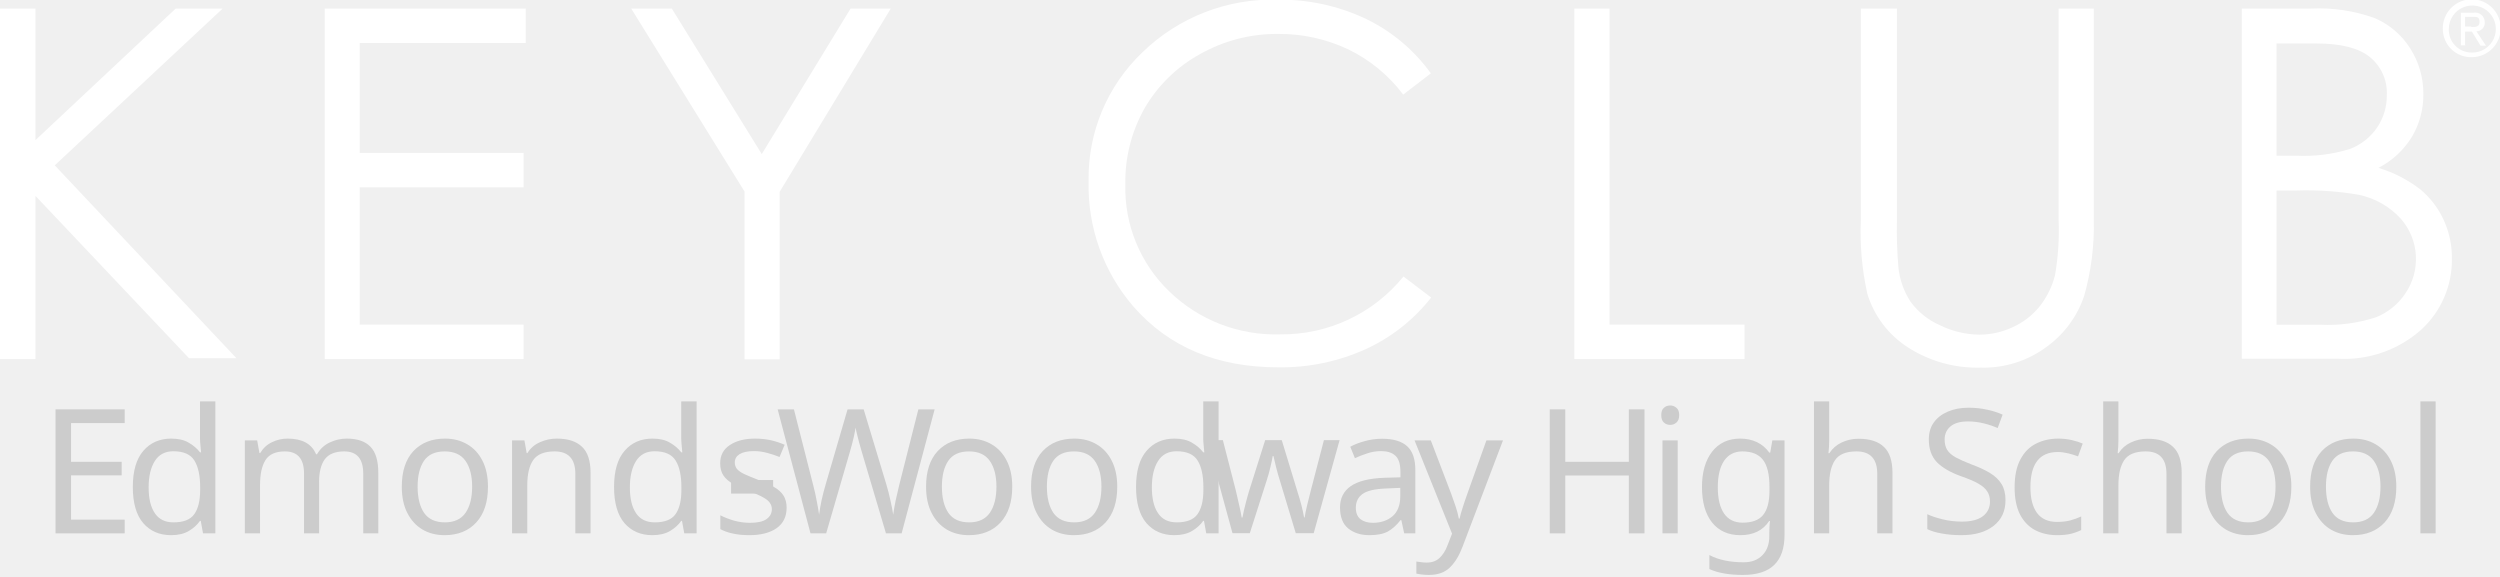
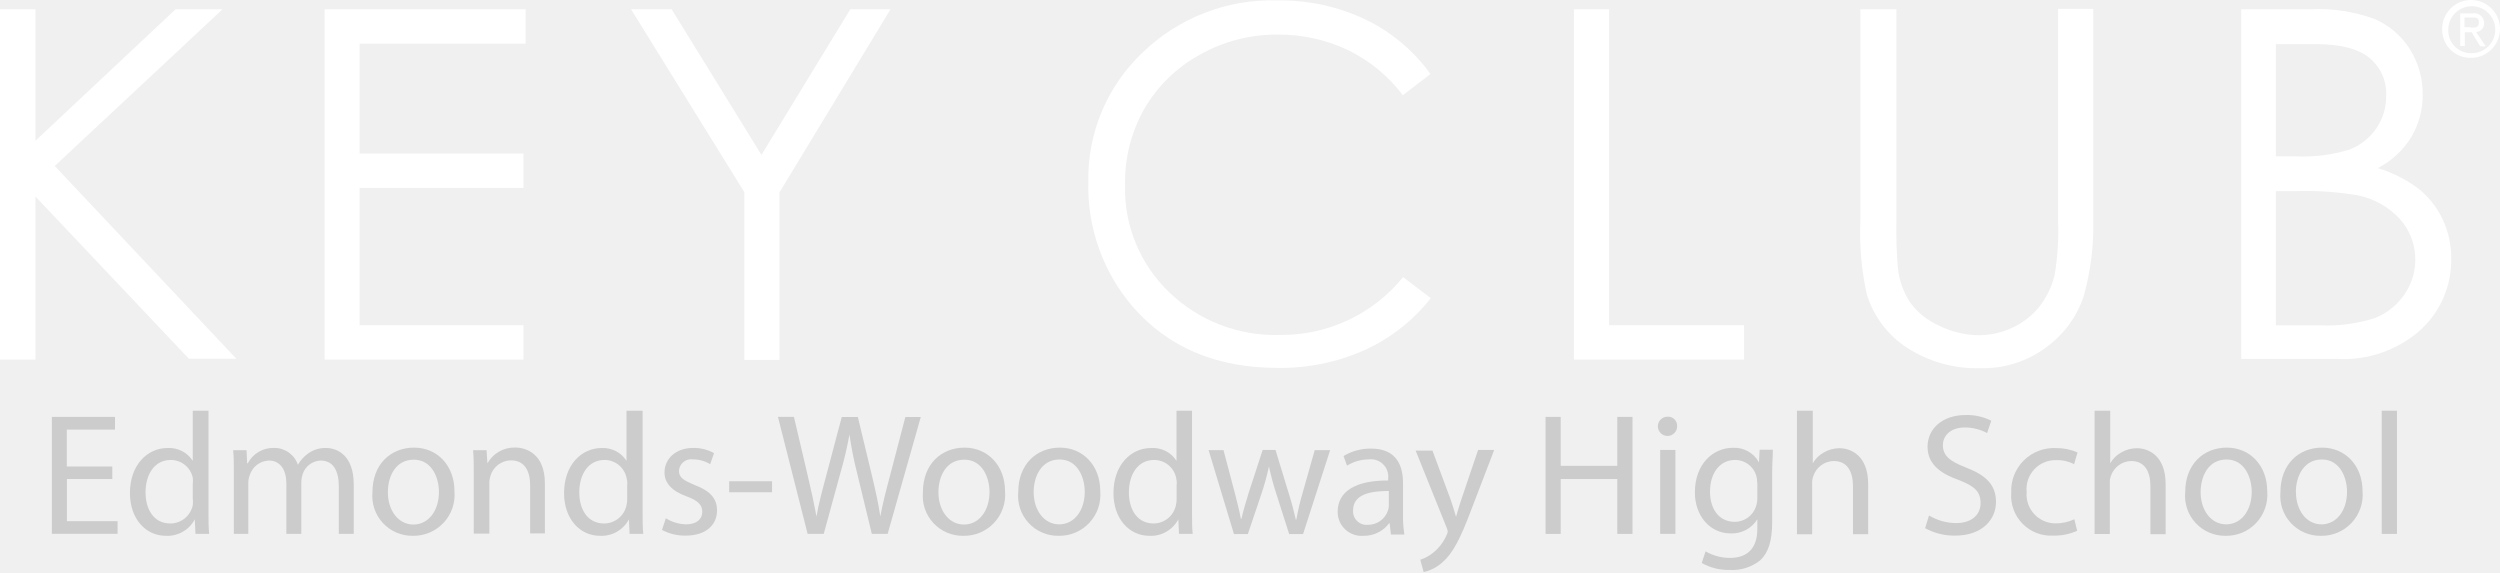
- <svg xmlns="http://www.w3.org/2000/svg" id="Layer_1" data-name="Layer 1" viewBox="0 0 259.3 59.82">
+ <svg xmlns="http://www.w3.org/2000/svg" id="Layer_1" data-name="Layer 1" viewBox="0 0 259.37 59.37">
  <defs>
-     <style>.cls-1{fill:#fff;}.cls-2{font-size:18px;fill:#ccc;font-family:Myriad Pro;}</style>
+     <style>.cls-1{fill:#fff;}.cls-2{isolation:isolate;}.cls-3{fill:#ccc;}</style>
  </defs>
-   <path class="cls-1" d="M53.32,155.74H57v13.64l14.54-13.64h4.87L59,172l18.84,20H72.92L57,175.17v16.92H53.32V155.74Z" transform="translate(-53.32 -154.85)" />
-   <path class="cls-1" d="M87,155.74h20.85v3.57H90.63v11.4h17v3.57h-17v14.24h17v3.57H87V155.74Z" transform="translate(-53.32 -154.85)" />
-   <path class="cls-1" d="M118.79,155.74H123l9.33,15.09,9.21-15.09h4.17l-11.52,19v17.38h-3.65V174.71Z" transform="translate(-53.32 -154.85)" />
-   <path class="cls-1" d="M201.73,162.46l-2.87,2.2a15.69,15.69,0,0,0-5.7-4.69,16.66,16.66,0,0,0-7.31-1.6,16.15,16.15,0,0,0-8.06,2.09,15,15,0,0,0-5.75,5.61,15.5,15.5,0,0,0-2,7.92,14.86,14.86,0,0,0,4.56,11.09,15.82,15.82,0,0,0,11.51,4.45,16.21,16.21,0,0,0,12.78-6l2.87,2.18a18.3,18.3,0,0,1-6.78,5.35,21.3,21.3,0,0,1-9.08,1.89q-9.54,0-15.05-6.34a19.13,19.13,0,0,1-4.62-12.93,18,18,0,0,1,5.6-13.42,19.31,19.31,0,0,1,14-5.44,20.69,20.69,0,0,1,9.19,2A17.83,17.83,0,0,1,201.73,162.46Z" transform="translate(-53.32 -154.85)" />
-   <path class="cls-1" d="M216.61,155.74h3.65v32.78h14v3.57H216.61V155.74Z" transform="translate(-53.32 -154.85)" />
-   <path class="cls-1" d="M246.42,155.74h3.65v21.94a45.14,45.14,0,0,0,.15,4.87,8,8,0,0,0,1.26,3.59,7.44,7.44,0,0,0,3,2.42,9.54,9.54,0,0,0,4.13,1,8.13,8.13,0,0,0,3.46-.77,7.7,7.7,0,0,0,2.77-2.12,8.67,8.67,0,0,0,1.63-3.29,27.2,27.2,0,0,0,.37-5.68V155.74h3.65v21.93a26.7,26.7,0,0,1-1,7.87,10.71,10.71,0,0,1-3.81,5.22,10.93,10.93,0,0,1-6.92,2.22,13.27,13.27,0,0,1-7.55-2.1,10.11,10.11,0,0,1-4.21-5.56,29.33,29.33,0,0,1-.67-7.66V155.74Z" transform="translate(-53.32 -154.85)" />
-   <path class="cls-1" d="M285.87,155.74H293a17,17,0,0,1,6.65,1,8.14,8.14,0,0,1,3.67,3.15,8.65,8.65,0,0,1,1.35,4.72,8.47,8.47,0,0,1-1.18,4.42,8.76,8.76,0,0,1-3.48,3.23,13.52,13.52,0,0,1,4.38,2.26,9.07,9.07,0,0,1,2.39,3.14,9.38,9.38,0,0,1,.85,4,9.79,9.79,0,0,1-3.2,7.4,12,12,0,0,1-8.59,3h-10V155.74Zm3.57,3.57V171h2.07a16.15,16.15,0,0,0,5.55-.7,6,6,0,0,0,2.82-2.23,5.86,5.86,0,0,0,1-3.37,4.78,4.78,0,0,0-1.74-3.92q-1.74-1.42-5.54-1.42h-4.2Zm0,15.3v13.92h4.5a16.15,16.15,0,0,0,5.84-.78,6.62,6.62,0,0,0,3-2.43,6.34,6.34,0,0,0-.46-7.8,8.16,8.16,0,0,0-4.36-2.47,31.68,31.68,0,0,0-6.44-.44h-2Z" transform="translate(-53.32 -154.85)" />
-   <path class="cls-1" d="M306.69,157.85a3,3,0,1,1,3,2.93A2.92,2.92,0,0,1,306.69,157.85Zm3,2.45a2.44,2.44,0,1,0-2.38-2.45A2.36,2.36,0,0,0,309.67,160.3Zm-0.62-.75h-0.51v-3.38h1.29a1,1,0,0,1,1.19,1,0.88,0.88,0,0,1-.87.93l1,1.49h-0.57l-0.89-1.46H309v1.46Zm0.61-1.9c0.43,0,.82,0,0.82-0.55s-0.38-.5-0.74-0.5H309v1h0.61Z" transform="translate(-53.32 -154.85)" />
-   <text class="cls-2" transform="translate(4.01 55.32)">E<tspan x="8.78" y="0">dmonds</tspan>
-     <tspan x="71.1" y="0">-</tspan>
-     <tspan x="76.43" y="0">W</tspan>
-     <tspan x="91.06" y="0">ood</tspan>
-     <tspan x="120.98" y="0">w</tspan>
-     <tspan x="134.15" y="0">a</tspan>
-     <tspan x="142.69" y="0">y </tspan>
-     <tspan x="154.98" y="0">H</tspan>
-     <tspan x="166.89" y="0">igh </tspan>
-     <tspan x="194.97" y="0">S</tspan>
-     <tspan x="203.96" y="0">chool</tspan>
-   </text>
+   <path class="cls-1" d="M0,0.89H3.68V14.53L18.22,0.89h4.87L5.68,17.15l18.84,20H19.6L3.68,20.32V37.24H0V0.89Z" transform="translate(0 0.07)" />
+   <path class="cls-1" d="M33.68,0.89H54.53V4.46H37.31v11.4h17v3.57h-17V33.67h17v3.57H33.68V0.89Z" transform="translate(0 0.07)" />
+   <path class="cls-1" d="M65.47,0.89h4.21L79,16,88.22,0.89h4.17l-11.52,19V37.27H77.22V19.86Z" transform="translate(0 0.07)" />
+   <path class="cls-1" d="M148.41,7.61l-2.87,2.2a15.69,15.69,0,0,0-5.7-4.69,16.66,16.66,0,0,0-7.31-1.6,16.15,16.15,0,0,0-8.06,2.09,15,15,0,0,0-5.75,5.61,15.5,15.5,0,0,0-2,7.92,14.86,14.86,0,0,0,4.56,11.09,15.82,15.82,0,0,0,11.51,4.45,16.21,16.21,0,0,0,12.78-6l2.87,2.18a18.3,18.3,0,0,1-6.78,5.35,21.3,21.3,0,0,1-9.08,1.89q-9.54,0-15.05-6.34a19.13,19.13,0,0,1-4.62-12.93,18,18,0,0,1,5.6-13.42,19.31,19.31,0,0,1,14-5.44,20.69,20.69,0,0,1,9.19,2A17.83,17.83,0,0,1,148.41,7.61Z" transform="translate(0 0.07)" />
+   <path class="cls-1" d="M163.29,0.89h3.65V33.67h14v3.57H163.29V0.89Z" transform="translate(0 0.07)" />
+   <path class="cls-1" d="M193.1,0.89h3.65V22.83a45.14,45.14,0,0,0,.15,4.87,8,8,0,0,0,1.26,3.59,7.44,7.44,0,0,0,3,2.42,9.54,9.54,0,0,0,4.13,1,8.13,8.13,0,0,0,3.46-.77,7.7,7.7,0,0,0,2.77-2.12,8.67,8.67,0,0,0,1.63-3.29,27.2,27.2,0,0,0,.37-5.68v-22h3.65V22.82a26.7,26.7,0,0,1-1,7.87,10.71,10.71,0,0,1-3.81,5.22,10.93,10.93,0,0,1-6.92,2.22,13.27,13.27,0,0,1-7.55-2.1,10.11,10.11,0,0,1-4.21-5.56,29.33,29.33,0,0,1-.67-7.66V0.89h0.09Z" transform="translate(0 0.07)" />
+   <path class="cls-1" d="M232.55,0.89h7.13a17,17,0,0,1,6.65,1A8.14,8.14,0,0,1,250,5a8.65,8.65,0,0,1,1.35,4.72,8.47,8.47,0,0,1-1.18,4.42,8.76,8.76,0,0,1-3.48,3.23,13.52,13.52,0,0,1,4.38,2.26,9.07,9.07,0,0,1,2.39,3.14,9.38,9.38,0,0,1,.85,4,9.79,9.79,0,0,1-3.2,7.4,12,12,0,0,1-8.59,3h-10V0.89h0Zm3.57,3.57V16.15h2.07a16.15,16.15,0,0,0,5.55-.7,6,6,0,0,0,2.82-2.23,5.86,5.86,0,0,0,1-3.37,4.78,4.78,0,0,0-1.74-3.92q-1.74-1.42-5.54-1.42h-4.2Zm0,15.3V33.68h4.5a16.15,16.15,0,0,0,5.84-.78,6.62,6.62,0,0,0,3-2.43,6.34,6.34,0,0,0-.46-7.8,8.16,8.16,0,0,0-4.36-2.47,31.68,31.68,0,0,0-6.44-.44h-2.08Z" transform="translate(0 0.07)" />
+   <path class="cls-1" d="M253.37,3a3,3,0,1,1,3.07,2.93h-0.07a2.92,2.92,0,0,1-3-2.84S253.37,3,253.37,3Zm3,2.45A2.44,2.44,0,1,0,254,3V3a2.36,2.36,0,0,0,2.27,2.45h0.11Zm-0.62-.75h-0.51V1.32h1.29a1,1,0,0,1,1.19,1,0.88,0.88,0,0,1-.83.93h0l1,1.49h-0.57l-0.89-1.46h-0.71V4.74Zm0.61-1.9c0.43,0,.82,0,0.82-0.55s-0.38-.5-0.74-0.5h-0.76v1h0.61Z" transform="translate(0 0.07)" />
+   <g class="cls-2">
+     <g class="cls-2">
+       <path class="cls-3" d="M11.66,49.63H6.94V54H12.2v1.31H5.38V43.18h6.55V44.5h-5v3.83h4.72v1.3Z" transform="translate(0 0.07)" />
+     </g>
+     <g class="cls-2">
+       <path class="cls-3" d="M21.63,42.54V53.07c0,0.77,0,1.66.07,2.25H20.28l-0.07-1.51h0a3.22,3.22,0,0,1-3,1.71c-2.11,0-3.73-1.78-3.73-4.43,0-2.9,1.78-4.68,3.91-4.68A2.91,2.91,0,0,1,20,47.74h0v-5.2h1.58ZM20,50.15A2.79,2.79,0,0,0,20,49.49a2.33,2.33,0,0,0-2.29-1.84c-1.64,0-2.61,1.44-2.61,3.37,0,1.76.86,3.22,2.57,3.22A2.38,2.38,0,0,0,20,52.35,2.75,2.75,0,0,0,20,51.67V50.15Z" transform="translate(0 0.07)" />
+       <path class="cls-3" d="M24.26,49c0-.9,0-1.64-0.07-2.36h1.39L25.64,48H25.7a3,3,0,0,1,2.74-1.6,2.58,2.58,0,0,1,2.47,1.75h0a3.59,3.59,0,0,1,1-1.13,3,3,0,0,1,1.93-.61c1.15,0,2.86.76,2.86,3.78v5.13H35.15V50.39c0-1.67-.61-2.68-1.89-2.68a2.05,2.05,0,0,0-1.87,1.44,2.61,2.61,0,0,0-.13.79v5.38H29.71V50.1c0-1.39-.61-2.39-1.82-2.39a2.17,2.17,0,0,0-2,1.58,2.19,2.19,0,0,0-.13.77v5.26H24.26V49Z" transform="translate(0 0.07)" />
+       <path class="cls-3" d="M47.15,50.89a4.26,4.26,0,0,1-4.34,4.63A4.14,4.14,0,0,1,38.64,51c0-2.92,1.91-4.63,4.32-4.63S47.15,48.23,47.15,50.89ZM40.24,51c0,1.91,1.1,3.35,2.65,3.35s2.65-1.42,2.65-3.38c0-1.48-.74-3.35-2.61-3.35S40.24,49.32,40.24,51Z" transform="translate(0 0.07)" />
+       <path class="cls-3" d="M49.15,49c0-.9,0-1.64-0.07-2.36h1.4L50.57,48h0a3.2,3.2,0,0,1,2.88-1.64c1.21,0,3.08.72,3.08,3.71v5.2H55v-5c0-1.4-.52-2.58-2-2.58a2.25,2.25,0,0,0-2.12,1.62,2.28,2.28,0,0,0-.11.74v5.24H49.15V49Z" transform="translate(0 0.07)" />
+       <path class="cls-3" d="M66.67,42.54V53.07c0,0.77,0,1.66.07,2.25H65.32l-0.07-1.51h0a3.22,3.22,0,0,1-3,1.71c-2.11,0-3.73-1.78-3.73-4.43,0-2.9,1.78-4.68,3.91-4.68A2.91,2.91,0,0,1,65,47.74h0v-5.2h1.58Zm-1.58,7.62A2.79,2.79,0,0,0,65,49.49a2.33,2.33,0,0,0-2.29-1.84c-1.64,0-2.61,1.44-2.61,3.37,0,1.76.86,3.22,2.57,3.22A2.38,2.38,0,0,0,65,52.35a2.75,2.75,0,0,0,.07-0.68V50.15Z" transform="translate(0 0.07)" />
+       <path class="cls-3" d="M69.08,53.7a4.16,4.16,0,0,0,2.09.63c1.15,0,1.69-.58,1.69-1.3s-0.45-1.17-1.62-1.6c-1.57-.56-2.3-1.42-2.3-2.47,0-1.41,1.13-2.56,3-2.56a4.35,4.35,0,0,1,2.14.54l-0.4,1.15a3.38,3.38,0,0,0-1.78-.5,1.27,1.27,0,0,0-1.46,1.19c0,0.72.52,1,1.66,1.48,1.51,0.58,2.29,1.33,2.29,2.63,0,1.53-1.19,2.61-3.26,2.61a5,5,0,0,1-2.45-.59Z" transform="translate(0 0.07)" />
+     </g>
+     <g class="cls-2">
+       <path class="cls-3" d="M80.1,49.86V51H75.65V49.86H80.1Z" transform="translate(0 0.07)" />
+     </g>
+     <g class="cls-2">
+       <path class="cls-3" d="M83.79,55.32L80.71,43.18h1.66l1.44,6.14c0.36,1.51.68,3,.9,4.2h0c0.2-1.21.58-2.65,1-4.21l1.62-6.12H89l1.48,6.16c0.34,1.44.67,2.88,0.85,4.16h0c0.25-1.33.59-2.68,1-4.2l1.6-6.12h1.6L92.09,55.32H90.45L88.92,49a36.55,36.55,0,0,1-.79-4h0a37.92,37.92,0,0,1-.94,4l-1.73,6.32H83.79Z" transform="translate(0 0.07)" />
+     </g>
+     <g class="cls-2">
+       <path class="cls-3" d="M104.27,50.89a4.26,4.26,0,0,1-4.34,4.63A4.14,4.14,0,0,1,95.75,51c0-2.92,1.91-4.63,4.32-4.63S104.27,48.23,104.27,50.89ZM97.36,51c0,1.91,1.1,3.35,2.65,3.35s2.65-1.42,2.65-3.38c0-1.48-.74-3.35-2.61-3.35S97.36,49.32,97.36,51Z" transform="translate(0 0.07)" />
+       <path class="cls-3" d="M114.15,50.89a4.26,4.26,0,0,1-4.34,4.63A4.14,4.14,0,0,1,105.64,51c0-2.92,1.91-4.63,4.32-4.63S114.15,48.23,114.15,50.89Zm-6.91.09c0,1.91,1.1,3.35,2.65,3.35s2.65-1.42,2.65-3.38c0-1.48-.74-3.35-2.61-3.35S107.24,49.32,107.24,51Z" transform="translate(0 0.07)" />
+       <path class="cls-3" d="M123.67,42.54V53.07c0,0.77,0,1.66.07,2.25h-1.42l-0.07-1.51h0a3.22,3.22,0,0,1-3,1.71c-2.11,0-3.73-1.78-3.73-4.43,0-2.9,1.78-4.68,3.91-4.68a2.91,2.91,0,0,1,2.63,1.33h0v-5.2h1.58Zm-1.58,7.62a2.79,2.79,0,0,0-.07-0.67,2.33,2.33,0,0,0-2.29-1.84c-1.64,0-2.61,1.44-2.61,3.37,0,1.76.86,3.22,2.57,3.22A2.38,2.38,0,0,0,122,52.35a2.75,2.75,0,0,0,.07-0.68V50.15Z" transform="translate(0 0.07)" />
+     </g>
+     <g class="cls-2">
+       <path class="cls-3" d="M126.93,46.61L128.09,51c0.25,1,.49,1.87.65,2.77h0.05c0.2-.88.49-1.82,0.77-2.75L131,46.61h1.33L133.67,51c0.32,1,.58,2,0.77,2.84h0.05a26.1,26.1,0,0,1,.67-2.83l1.24-4.38H138l-2.81,8.71h-1.44l-1.33-4.16a28.86,28.86,0,0,1-.77-2.86h0a25.75,25.75,0,0,1-.79,2.88l-1.4,4.14h-1.44l-2.63-8.71h1.62Z" transform="translate(0 0.07)" />
+     </g>
+     <g class="cls-2">
+       <path class="cls-3" d="M144.3,55.32l-0.13-1.1h-0.05a3.25,3.25,0,0,1-2.67,1.3,2.48,2.48,0,0,1-2.67-2.5c0-2.11,1.87-3.26,5.24-3.24V49.59a1.8,1.8,0,0,0-2-2,4.34,4.34,0,0,0-2.27.65l-0.36-1a5.41,5.41,0,0,1,2.86-.77c2.67,0,3.31,1.82,3.31,3.57v3.26a12.22,12.22,0,0,0,.14,2.09H144.3Zm-0.23-4.45c-1.73,0-3.69.27-3.69,2a1.4,1.4,0,0,0,1.49,1.51A2.17,2.17,0,0,0,144,52.89a1.66,1.66,0,0,0,.09-0.5V50.87Z" transform="translate(0 0.07)" />
+     </g>
+     <g class="cls-2">
+       <path class="cls-3" d="M148.59,46.61l1.91,5.15c0.2,0.58.41,1.26,0.56,1.78h0c0.16-.52.34-1.19,0.56-1.82l1.73-5.11h1.67l-2.38,6.21c-1.13,3-1.91,4.52-3,5.46a4.3,4.3,0,0,1-1.94,1L147.35,58a4.2,4.2,0,0,0,1.39-.77,4.81,4.81,0,0,0,1.33-1.76,1.15,1.15,0,0,0,.13-0.38,1.38,1.38,0,0,0-.11-0.41l-3.22-8h1.73Z" transform="translate(0 0.07)" />
+     </g>
+     <g class="cls-2">
+       <path class="cls-3" d="M161.92,43.18v5.08h5.87V43.18h1.58V55.32h-1.58V49.63h-5.87v5.69h-1.57V43.18h1.57Z" transform="translate(0 0.07)" />
+     </g>
+     <g class="cls-2">
+       <path class="cls-3" d="M174,44.16a1,1,0,0,1-2,0,1,1,0,0,1,1-1A0.94,0.94,0,0,1,174,44.16Zm-1.76,11.16V46.61h1.58v8.71h-1.58Z" transform="translate(0 0.07)" />
+       <path class="cls-3" d="M183.93,46.61c0,0.63-.07,1.33-0.07,2.39v5.06c0,2-.4,3.22-1.24,4a4.62,4.62,0,0,1-3.17,1,5.63,5.63,0,0,1-2.9-.72l0.4-1.21a4.92,4.92,0,0,0,2.56.68c1.62,0,2.81-.85,2.81-3v-1h0a3.11,3.11,0,0,1-2.77,1.46c-2.16,0-3.71-1.84-3.71-4.25,0-3,1.93-4.63,3.93-4.63a2.9,2.9,0,0,1,2.72,1.51h0l0.07-1.31h1.39ZM182.3,50a2.25,2.25,0,0,0-.09-0.72A2.28,2.28,0,0,0,180,47.65c-1.51,0-2.59,1.28-2.59,3.29,0,1.71.86,3.13,2.58,3.13a2.32,2.32,0,0,0,2.2-1.62,2.76,2.76,0,0,0,.13-0.85V50Z" transform="translate(0 0.07)" />
+       <path class="cls-3" d="M186.49,42.54h1.58V48h0a2.94,2.94,0,0,1,1.13-1.12,3.27,3.27,0,0,1,1.62-.45c1.17,0,3,.72,3,3.73v5.19h-1.58v-5c0-1.4-.52-2.59-2-2.59a2.28,2.28,0,0,0-2.12,1.58,1.92,1.92,0,0,0-.11.76v5.26h-1.58V42.54Z" transform="translate(0 0.07)" />
+     </g>
+     <g class="cls-2">
+       <path class="cls-3" d="M200.13,53.41a5.55,5.55,0,0,0,2.81.79c1.6,0,2.54-.85,2.54-2.07s-0.65-1.78-2.29-2.41c-2-.7-3.21-1.73-3.21-3.44,0-1.89,1.57-3.29,3.93-3.29a5.5,5.5,0,0,1,2.68.59l-0.43,1.28a4.84,4.84,0,0,0-2.3-.58c-1.66,0-2.29,1-2.29,1.82,0,1.13.74,1.69,2.41,2.34,2.05,0.79,3.1,1.78,3.1,3.57s-1.39,3.49-4.25,3.49a6.28,6.28,0,0,1-3.1-.77Z" transform="translate(0 0.07)" />
+     </g>
+     <g class="cls-2">
+       <path class="cls-3" d="M215.5,55a5.84,5.84,0,0,1-2.5.5,4.14,4.14,0,0,1-4.34-4.45,4.43,4.43,0,0,1,4.68-4.63,5.3,5.3,0,0,1,2.2.45l-0.36,1.22a3.66,3.66,0,0,0-1.84-.42,3,3,0,0,0-3.08,3.3,3,3,0,0,0,3,3.26,4.5,4.5,0,0,0,1.95-.43Z" transform="translate(0 0.07)" />
+       <path class="cls-3" d="M217.35,42.54h1.58V48h0a2.94,2.94,0,0,1,1.13-1.12,3.27,3.27,0,0,1,1.62-.45c1.17,0,3,.72,3,3.73v5.19h-1.58v-5c0-1.4-.52-2.59-2-2.59A2.28,2.28,0,0,0,219,49.31a1.92,1.92,0,0,0-.11.76v5.26h-1.58V42.54Z" transform="translate(0 0.07)" />
+       <path class="cls-3" d="M235.22,50.89a4.26,4.26,0,0,1-4.34,4.63A4.14,4.14,0,0,1,226.71,51c0-2.92,1.91-4.63,4.32-4.63S235.22,48.23,235.22,50.89Zm-6.91.09c0,1.91,1.1,3.35,2.65,3.35s2.65-1.42,2.65-3.38c0-1.48-.74-3.35-2.61-3.35S228.31,49.32,228.31,51Z" transform="translate(0 0.07)" />
+       <path class="cls-3" d="M245.11,50.89a4.26,4.26,0,0,1-4.34,4.63A4.14,4.14,0,0,1,236.59,51c0-2.92,1.91-4.63,4.32-4.63S245.11,48.23,245.11,50.89Zm-6.91.09c0,1.91,1.1,3.35,2.65,3.35s2.65-1.42,2.65-3.38c0-1.48-.74-3.35-2.61-3.35S238.19,49.32,238.19,51Z" transform="translate(0 0.07)" />
+       <path class="cls-3" d="M247.1,42.54h1.58V55.32H247.1V42.54Z" transform="translate(0 0.07)" />
+     </g>
+   </g>
</svg>
